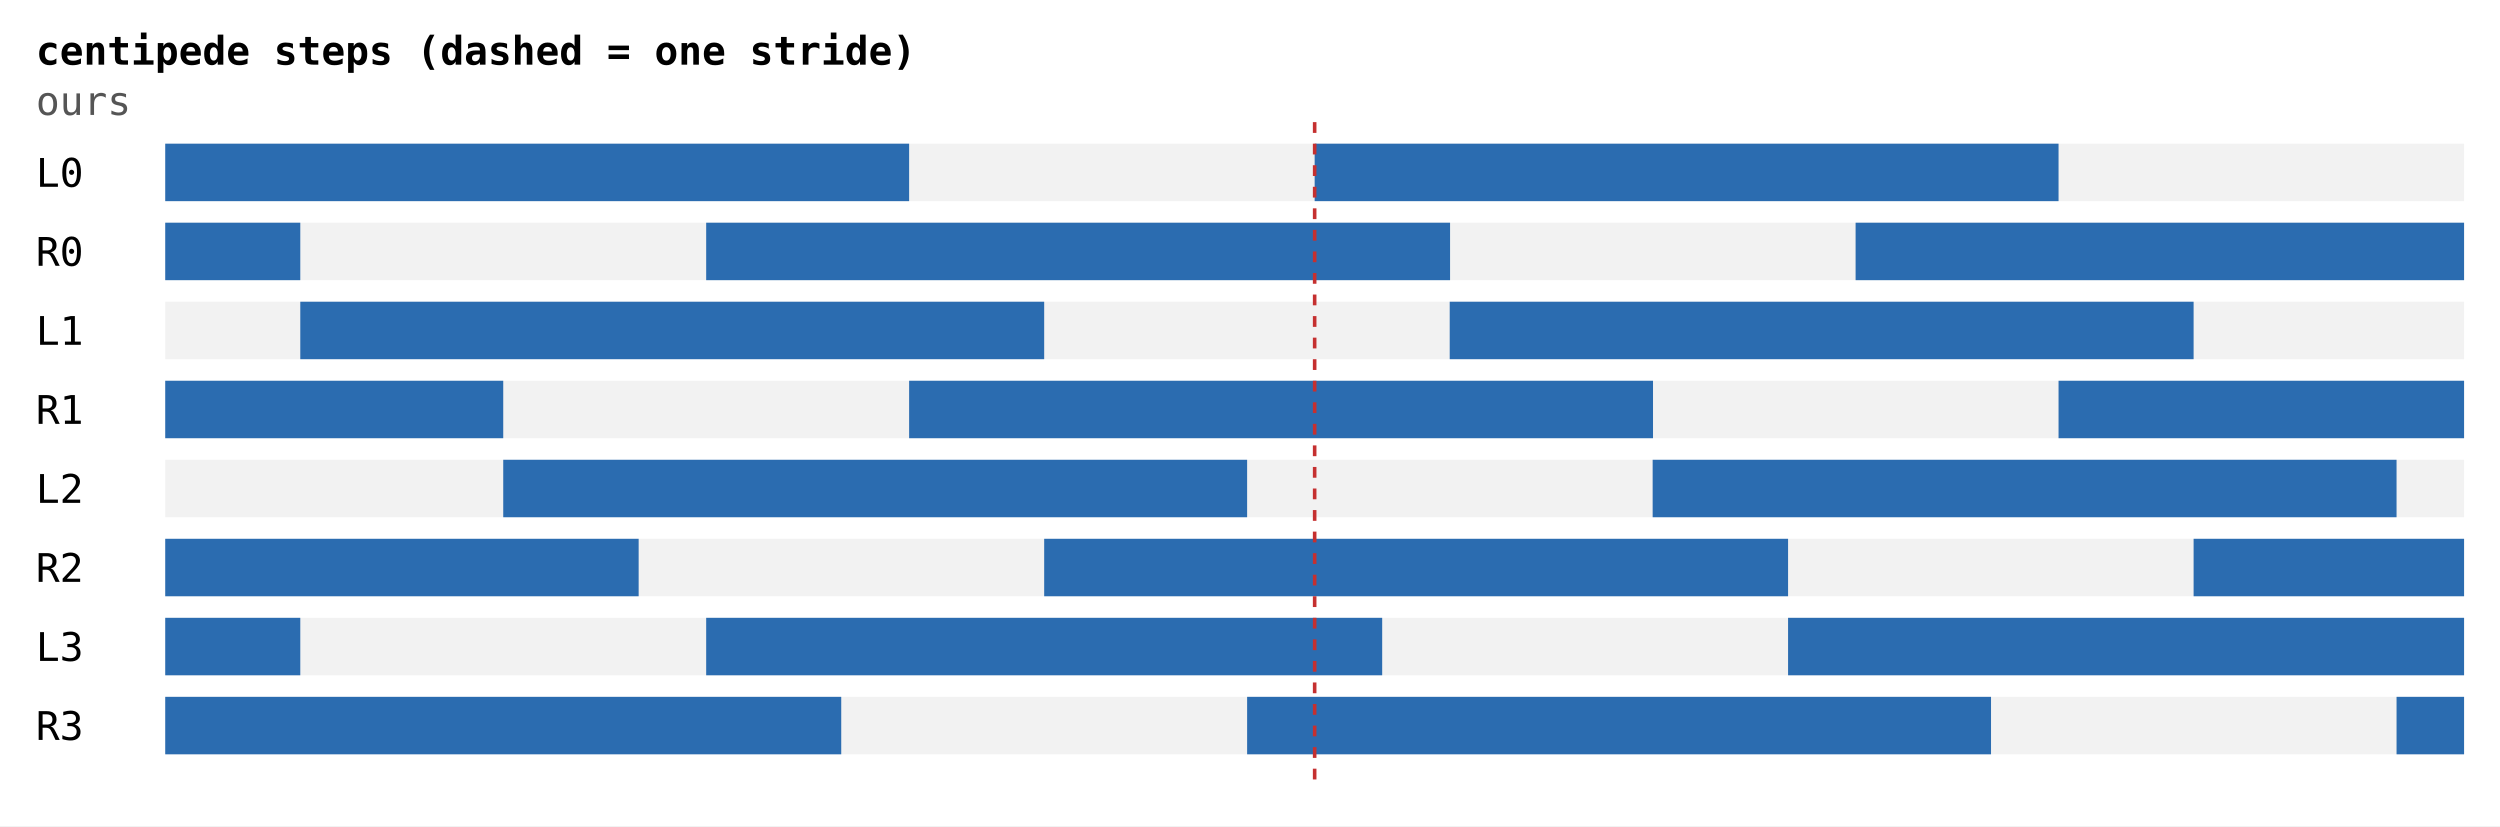
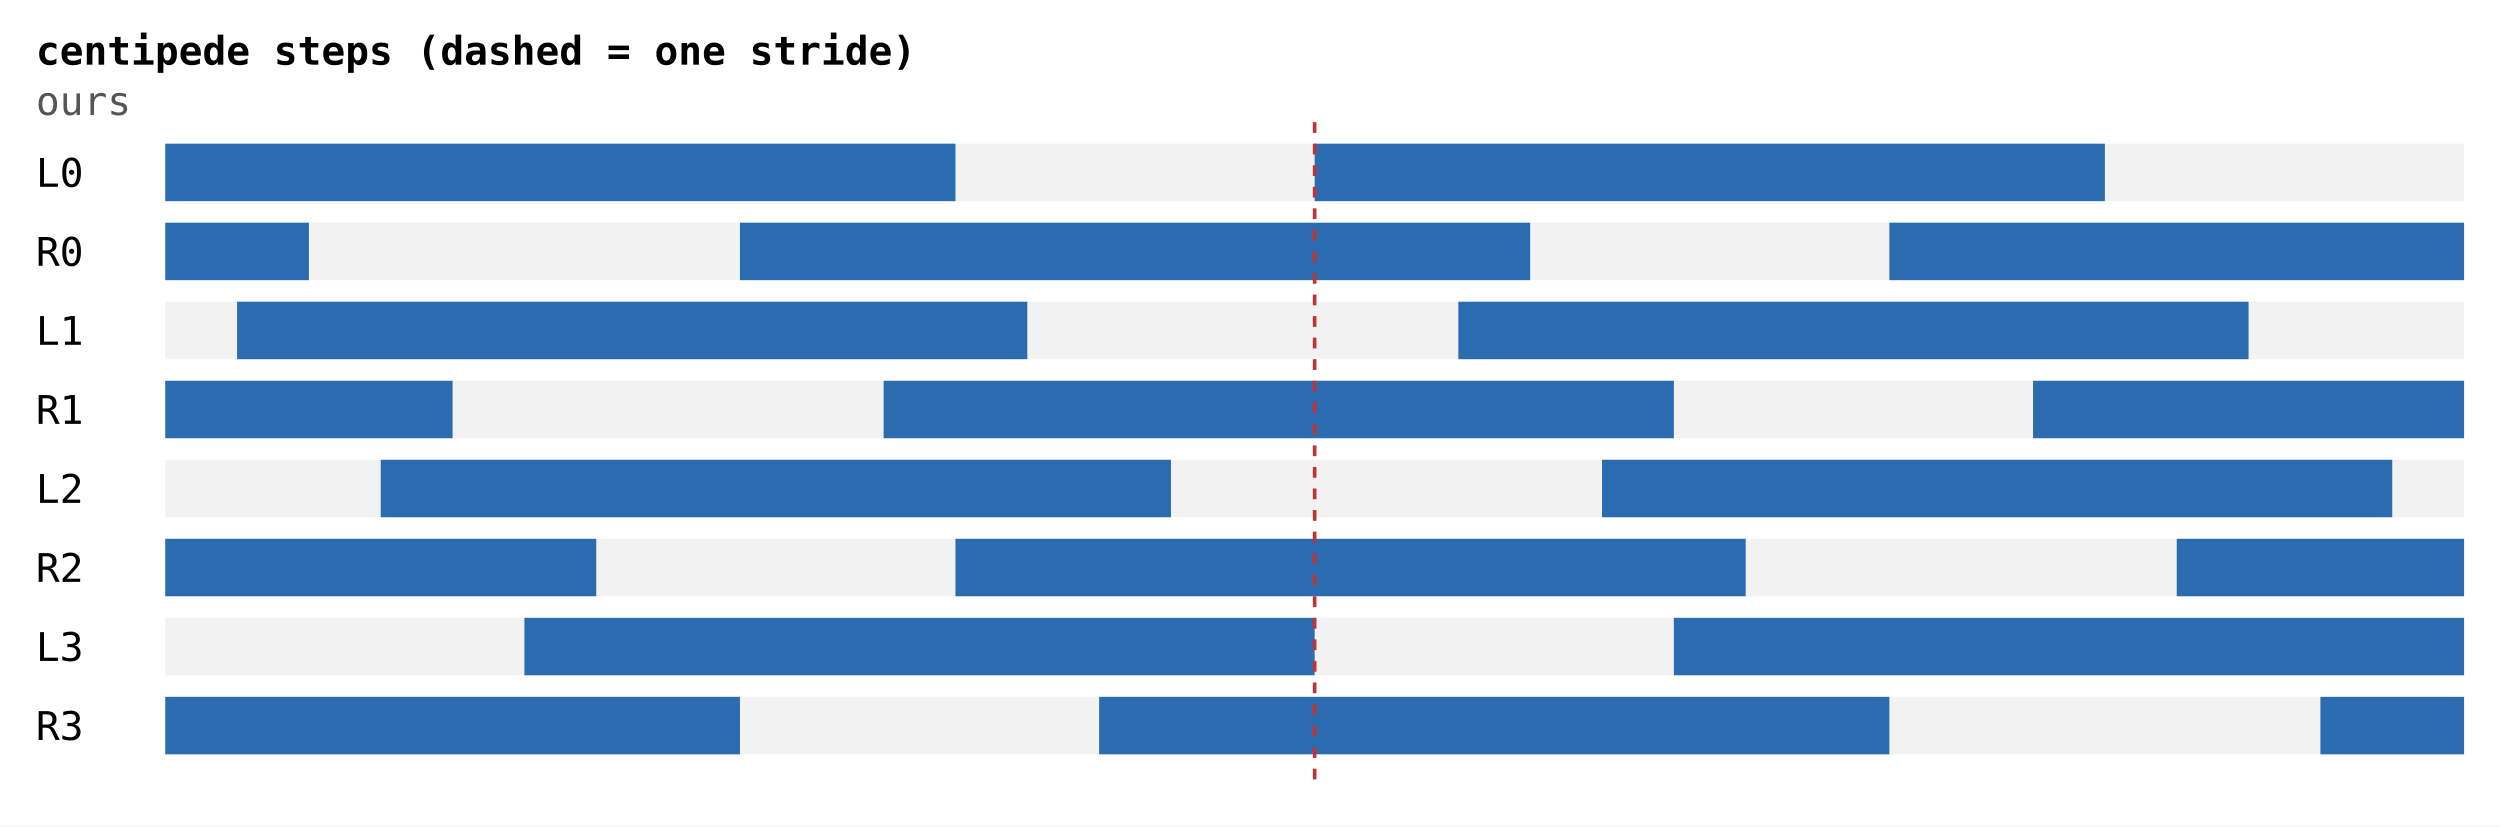
<svg xmlns="http://www.w3.org/2000/svg" width="696" height="230" font-family="monospace" font-size="11">
  <rect width="100%" height="100%" fill="#ffffff" />
  <text x="10" y="18" font-weight="bold">centipede steps (dashed = one stride)</text>
  <text x="10" y="32" fill="#555">ours</text>
  <text x="10" y="52">L0</text>
  <rect x="46" y="40" width="640" height="16" fill="#f2f2f2" />
-   <rect x="46.0" y="40" width="207.1" height="16" fill="#2b6cb0" />
-   <rect x="366.0" y="40" width="207.1" height="16" fill="#2b6cb0" />
+   <rect x="46.0" y="40" width="220.0" height="16" fill="#2b6cb0" />
+   <rect x="366.0" y="40" width="220.0" height="16" fill="#2b6cb0" />
  <text x="10" y="74">R0</text>
  <rect x="46" y="62" width="640" height="16" fill="#f2f2f2" />
-   <rect x="46.0" y="62" width="37.6" height="16" fill="#2b6cb0" />
-   <rect x="196.6" y="62" width="207.1" height="16" fill="#2b6cb0" />
-   <rect x="516.6" y="62" width="169.4" height="16" fill="#2b6cb0" />
+   <rect x="46.0" y="62" width="40.0" height="16" fill="#2b6cb0" />
+   <rect x="206.0" y="62" width="220.0" height="16" fill="#2b6cb0" />
+   <rect x="526.0" y="62" width="160.0" height="16" fill="#2b6cb0" />
  <text x="10" y="96">L1</text>
  <rect x="46" y="84" width="640" height="16" fill="#f2f2f2" />
-   <rect x="83.6" y="84" width="207.1" height="16" fill="#2b6cb0" />
-   <rect x="403.6" y="84" width="207.1" height="16" fill="#2b6cb0" />
+   <rect x="66.0" y="84" width="220.0" height="16" fill="#2b6cb0" />
+   <rect x="406.0" y="84" width="220.0" height="16" fill="#2b6cb0" />
  <text x="10" y="118">R1</text>
  <rect x="46" y="106" width="640" height="16" fill="#f2f2f2" />
-   <rect x="46.0" y="106" width="94.1" height="16" fill="#2b6cb0" />
-   <rect x="253.1" y="106" width="207.1" height="16" fill="#2b6cb0" />
-   <rect x="573.1" y="106" width="112.9" height="16" fill="#2b6cb0" />
+   <rect x="46.0" y="106" width="80.0" height="16" fill="#2b6cb0" />
+   <rect x="246.0" y="106" width="220.0" height="16" fill="#2b6cb0" />
+   <rect x="566.0" y="106" width="120.0" height="16" fill="#2b6cb0" />
  <text x="10" y="140">L2</text>
  <rect x="46" y="128" width="640" height="16" fill="#f2f2f2" />
-   <rect x="140.1" y="128" width="207.1" height="16" fill="#2b6cb0" />
-   <rect x="460.1" y="128" width="207.1" height="16" fill="#2b6cb0" />
+   <rect x="106.0" y="128" width="220.0" height="16" fill="#2b6cb0" />
+   <rect x="446.0" y="128" width="220.0" height="16" fill="#2b6cb0" />
  <text x="10" y="162">R2</text>
  <rect x="46" y="150" width="640" height="16" fill="#f2f2f2" />
-   <rect x="46.0" y="150" width="131.8" height="16" fill="#2b6cb0" />
-   <rect x="290.7" y="150" width="207.1" height="16" fill="#2b6cb0" />
-   <rect x="610.7" y="150" width="75.3" height="16" fill="#2b6cb0" />
+   <rect x="46.0" y="150" width="120.0" height="16" fill="#2b6cb0" />
+   <rect x="266.0" y="150" width="220.0" height="16" fill="#2b6cb0" />
+   <rect x="606.0" y="150" width="80.0" height="16" fill="#2b6cb0" />
  <text x="10" y="184">L3</text>
  <rect x="46" y="172" width="640" height="16" fill="#f2f2f2" />
-   <rect x="46.0" y="172" width="37.6" height="16" fill="#2b6cb0" />
-   <rect x="196.6" y="172" width="188.2" height="16" fill="#2b6cb0" />
-   <rect x="497.8" y="172" width="188.2" height="16" fill="#2b6cb0" />
+   <rect x="146.0" y="172" width="220.0" height="16" fill="#2b6cb0" />
+   <rect x="466.0" y="172" width="220.0" height="16" fill="#2b6cb0" />
  <text x="10" y="206">R3</text>
  <rect x="46" y="194" width="640" height="16" fill="#f2f2f2" />
-   <rect x="46.0" y="194" width="188.2" height="16" fill="#2b6cb0" />
-   <rect x="347.2" y="194" width="207.1" height="16" fill="#2b6cb0" />
-   <rect x="667.2" y="194" width="18.8" height="16" fill="#2b6cb0" />
+   <rect x="46.0" y="194" width="160.0" height="16" fill="#2b6cb0" />
+   <rect x="306.0" y="194" width="220.0" height="16" fill="#2b6cb0" />
+   <rect x="646.0" y="194" width="40.0" height="16" fill="#2b6cb0" />
  <line x1="366.0" y1="34" x2="366.0" y2="220" stroke="#c53030" stroke-dasharray="3,3" />
</svg>
